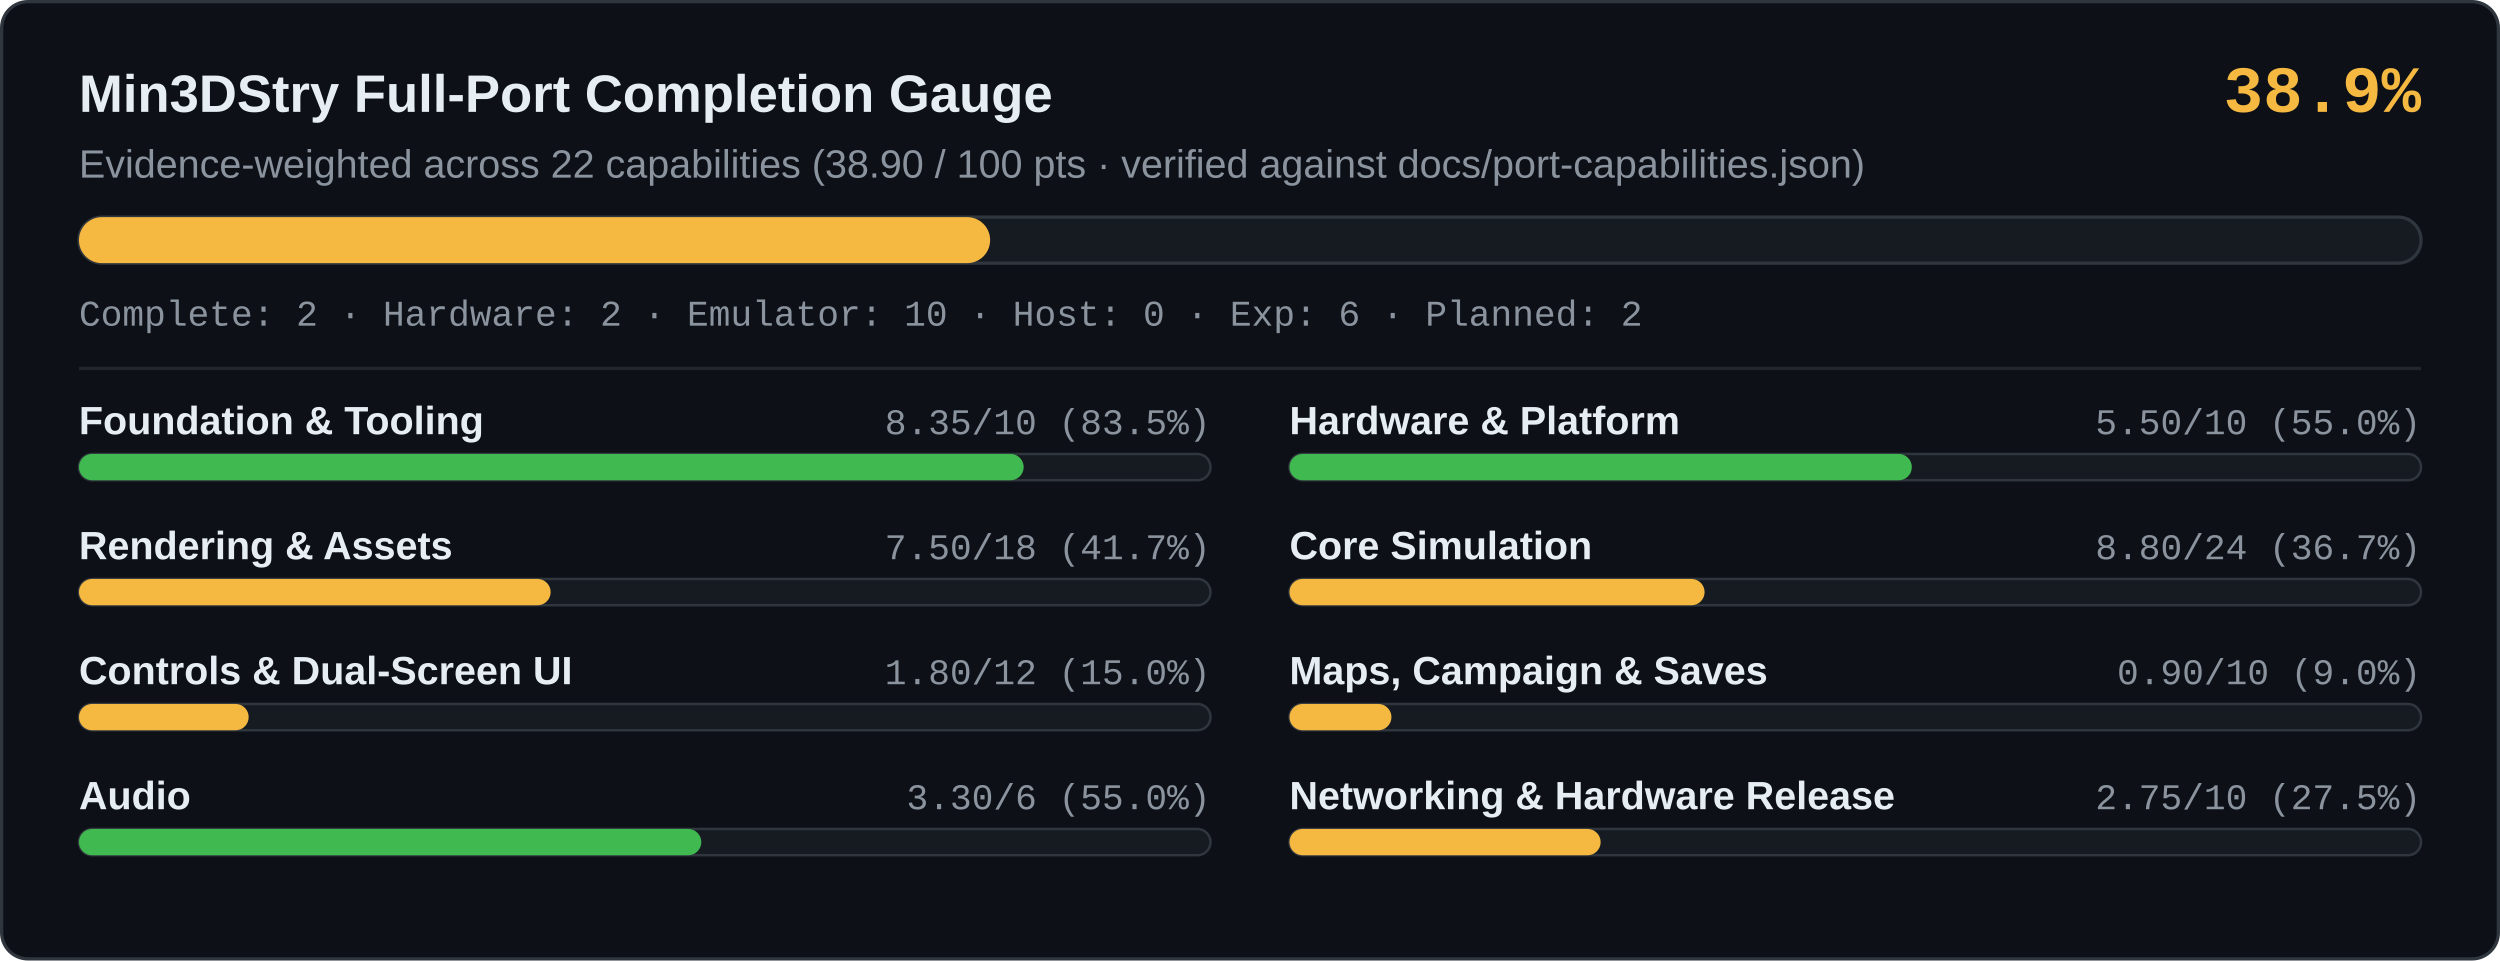
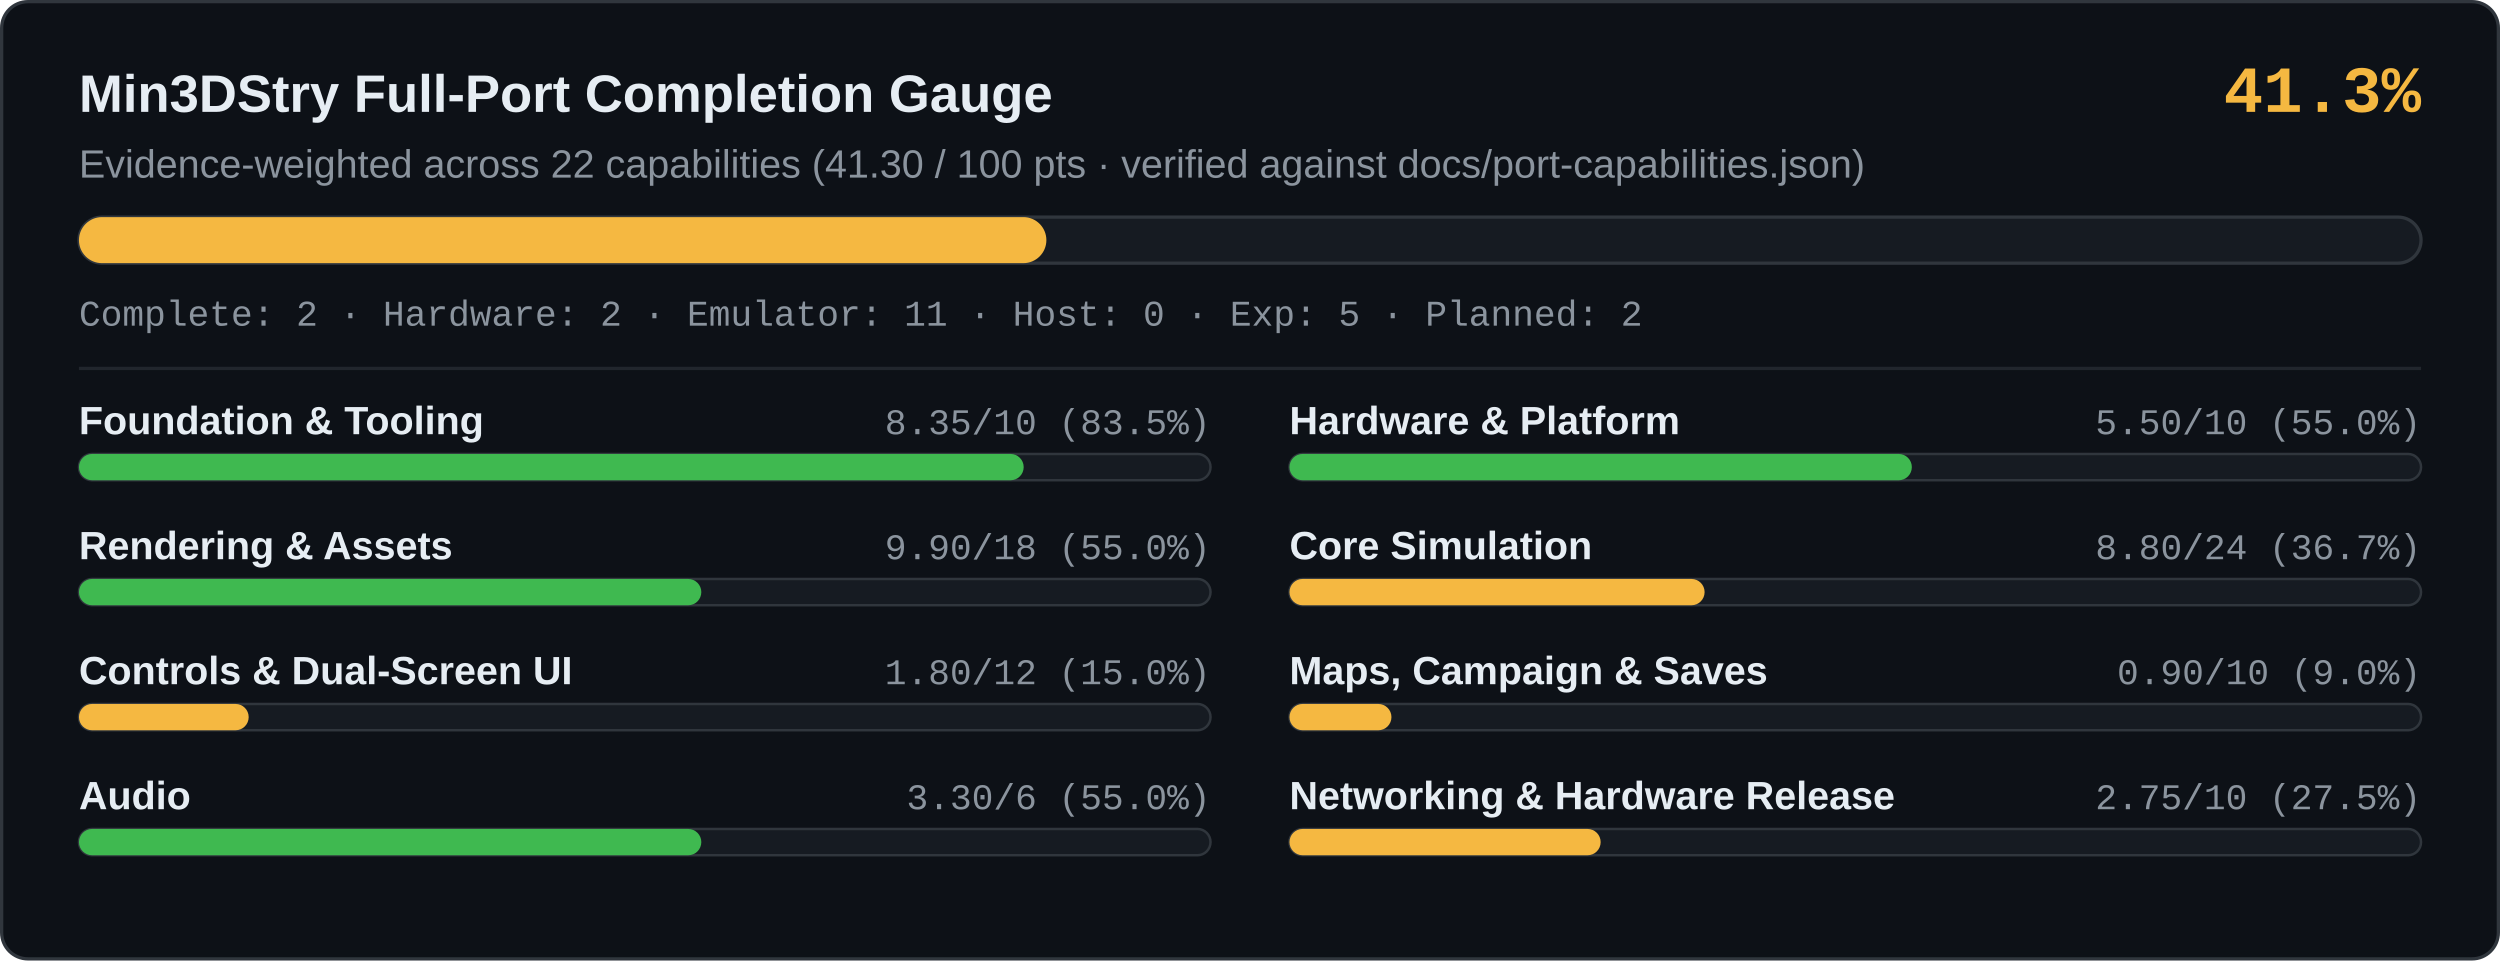
- <svg xmlns="http://www.w3.org/2000/svg" width="760" height="292" viewBox="0 0 760 292" role="img" aria-label="Min3DStry Port Completion 38.9%">
+ <svg xmlns="http://www.w3.org/2000/svg" width="760" height="292" viewBox="0 0 760 292" role="img" aria-label="Min3DStry Port Completion 41.3%">
  <rect x="0.5" y="0.5" width="759" height="291" rx="8" fill="#0d1117" stroke="#30363d" />
  <text x="24" y="34" fill="#e6edf3" font-family="Segoe UI, Ubuntu, Arial, sans-serif" font-size="16" font-weight="700">Min3DStry Full-Port Completion Gauge</text>
-   <text x="736" y="34" text-anchor="end" fill="#f5b841" font-family="Consolas, Liberation Mono, monospace" font-size="20" font-weight="700">38.9%</text>
-   <text x="24" y="54" fill="#8b949e" font-family="Segoe UI, Ubuntu, Arial, sans-serif" font-size="12">Evidence-weighted across 22 capabilities (38.90 / 100 pts · verified against docs/port-capabilities.json)</text>
+   <text x="736" y="34" text-anchor="end" fill="#f5b841" font-family="Consolas, Liberation Mono, monospace" font-size="20" font-weight="700">41.3%</text>
+   <text x="24" y="54" fill="#8b949e" font-family="Segoe UI, Ubuntu, Arial, sans-serif" font-size="12">Evidence-weighted across 22 capabilities (41.30 / 100 pts · verified against docs/port-capabilities.json)</text>
  <rect x="24" y="66" width="712" height="14" rx="7" fill="#161b22" stroke="#30363d" />
-   <rect x="24" y="66" width="277.0" height="14" rx="7" fill="#f5b841" />
-   <text x="24" y="99" fill="#8b949e" font-family="Consolas, Liberation Mono, monospace" font-size="11">Complete: 2  ·  Hardware: 2  ·  Emulator: 10  ·  Host: 0  ·  Exp: 6  ·  Planned: 2</text>
+   <rect x="24" y="66" width="294.1" height="14" rx="7" fill="#f5b841" />
+   <text x="24" y="99" fill="#8b949e" font-family="Consolas, Liberation Mono, monospace" font-size="11">Complete: 2  ·  Hardware: 2  ·  Emulator: 11  ·  Host: 0  ·  Exp: 5  ·  Planned: 2</text>
  <line x1="24" y1="112" x2="736" y2="112" stroke="#21262d" stroke-width="1" />
  <text x="24" y="132" fill="#e6edf3" font-family="Segoe UI, Ubuntu, Arial, sans-serif" font-size="12" font-weight="600">Foundation &amp; Tooling</text>
  <text x="368" y="132" text-anchor="end" fill="#8b949e" font-family="Consolas, Liberation Mono, monospace" font-size="11">8.35/10 (83.5%)</text>
  <rect x="24" y="138" width="344" height="8" rx="4" fill="#161b22" stroke="#30363d" stroke-width="0.75" />
  <rect x="24" y="138" width="287.2" height="8" rx="4" fill="#3fb950" />
  <text x="392" y="132" fill="#e6edf3" font-family="Segoe UI, Ubuntu, Arial, sans-serif" font-size="12" font-weight="600">Hardware &amp; Platform</text>
  <text x="736" y="132" text-anchor="end" fill="#8b949e" font-family="Consolas, Liberation Mono, monospace" font-size="11">5.50/10 (55.0%)</text>
  <rect x="392" y="138" width="344" height="8" rx="4" fill="#161b22" stroke="#30363d" stroke-width="0.75" />
  <rect x="392" y="138" width="189.2" height="8" rx="4" fill="#3fb950" />
  <text x="24" y="170" fill="#e6edf3" font-family="Segoe UI, Ubuntu, Arial, sans-serif" font-size="12" font-weight="600">Rendering &amp; Assets</text>
-   <text x="368" y="170" text-anchor="end" fill="#8b949e" font-family="Consolas, Liberation Mono, monospace" font-size="11">7.50/18 (41.7%)</text>
+   <text x="368" y="170" text-anchor="end" fill="#8b949e" font-family="Consolas, Liberation Mono, monospace" font-size="11">9.90/18 (55.0%)</text>
  <rect x="24" y="176" width="344" height="8" rx="4" fill="#161b22" stroke="#30363d" stroke-width="0.75" />
-   <rect x="24" y="176" width="143.4" height="8" rx="4" fill="#f5b841" />
+   <rect x="24" y="176" width="189.2" height="8" rx="4" fill="#3fb950" />
  <text x="392" y="170" fill="#e6edf3" font-family="Segoe UI, Ubuntu, Arial, sans-serif" font-size="12" font-weight="600">Core Simulation</text>
  <text x="736" y="170" text-anchor="end" fill="#8b949e" font-family="Consolas, Liberation Mono, monospace" font-size="11">8.80/24 (36.7%)</text>
  <rect x="392" y="176" width="344" height="8" rx="4" fill="#161b22" stroke="#30363d" stroke-width="0.75" />
  <rect x="392" y="176" width="126.2" height="8" rx="4" fill="#f5b841" />
  <text x="24" y="208" fill="#e6edf3" font-family="Segoe UI, Ubuntu, Arial, sans-serif" font-size="12" font-weight="600">Controls &amp; Dual-Screen UI</text>
  <text x="368" y="208" text-anchor="end" fill="#8b949e" font-family="Consolas, Liberation Mono, monospace" font-size="11">1.80/12 (15.0%)</text>
  <rect x="24" y="214" width="344" height="8" rx="4" fill="#161b22" stroke="#30363d" stroke-width="0.75" />
  <rect x="24" y="214" width="51.6" height="8" rx="4" fill="#f5b841" />
  <text x="392" y="208" fill="#e6edf3" font-family="Segoe UI, Ubuntu, Arial, sans-serif" font-size="12" font-weight="600">Maps, Campaign &amp; Saves</text>
  <text x="736" y="208" text-anchor="end" fill="#8b949e" font-family="Consolas, Liberation Mono, monospace" font-size="11">0.90/10 (9.0%)</text>
  <rect x="392" y="214" width="344" height="8" rx="4" fill="#161b22" stroke="#30363d" stroke-width="0.75" />
  <rect x="392" y="214" width="31.0" height="8" rx="4" fill="#f5b841" />
  <text x="24" y="246" fill="#e6edf3" font-family="Segoe UI, Ubuntu, Arial, sans-serif" font-size="12" font-weight="600">Audio</text>
  <text x="368" y="246" text-anchor="end" fill="#8b949e" font-family="Consolas, Liberation Mono, monospace" font-size="11">3.30/6 (55.0%)</text>
  <rect x="24" y="252" width="344" height="8" rx="4" fill="#161b22" stroke="#30363d" stroke-width="0.75" />
  <rect x="24" y="252" width="189.2" height="8" rx="4" fill="#3fb950" />
  <text x="392" y="246" fill="#e6edf3" font-family="Segoe UI, Ubuntu, Arial, sans-serif" font-size="12" font-weight="600">Networking &amp; Hardware Release</text>
  <text x="736" y="246" text-anchor="end" fill="#8b949e" font-family="Consolas, Liberation Mono, monospace" font-size="11">2.75/10 (27.5%)</text>
  <rect x="392" y="252" width="344" height="8" rx="4" fill="#161b22" stroke="#30363d" stroke-width="0.75" />
  <rect x="392" y="252" width="94.6" height="8" rx="4" fill="#f5b841" />
</svg>
